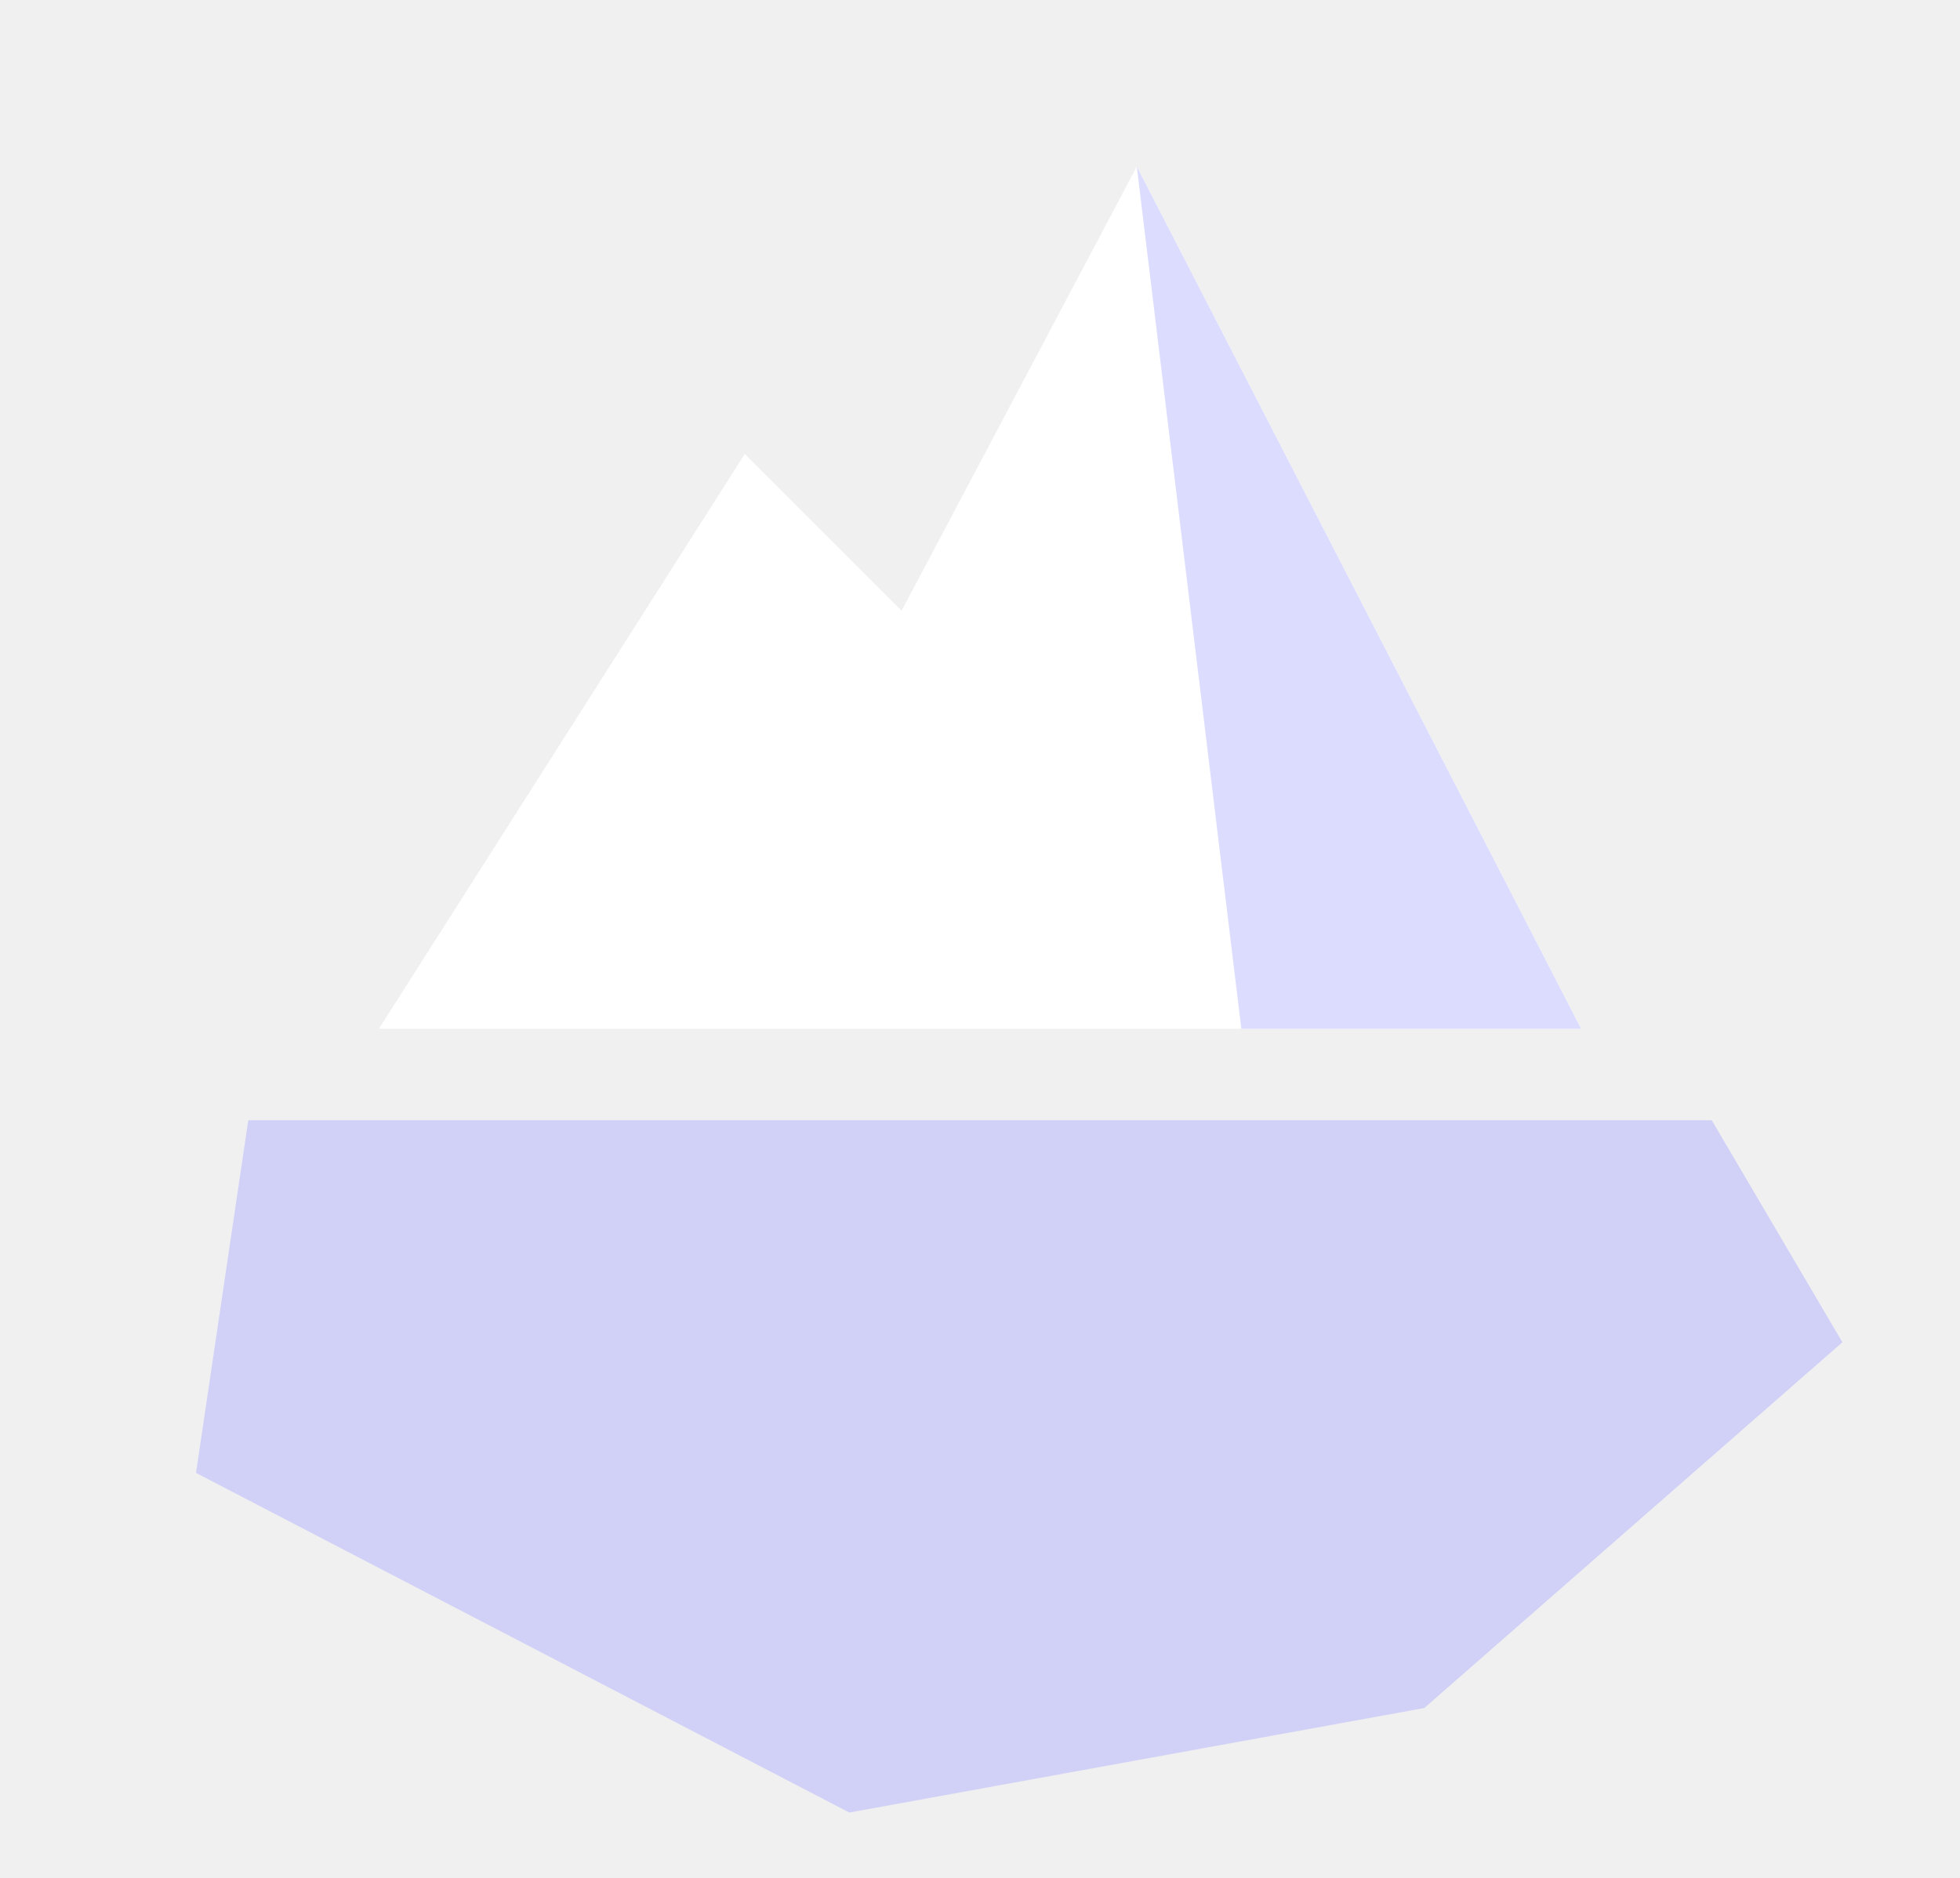
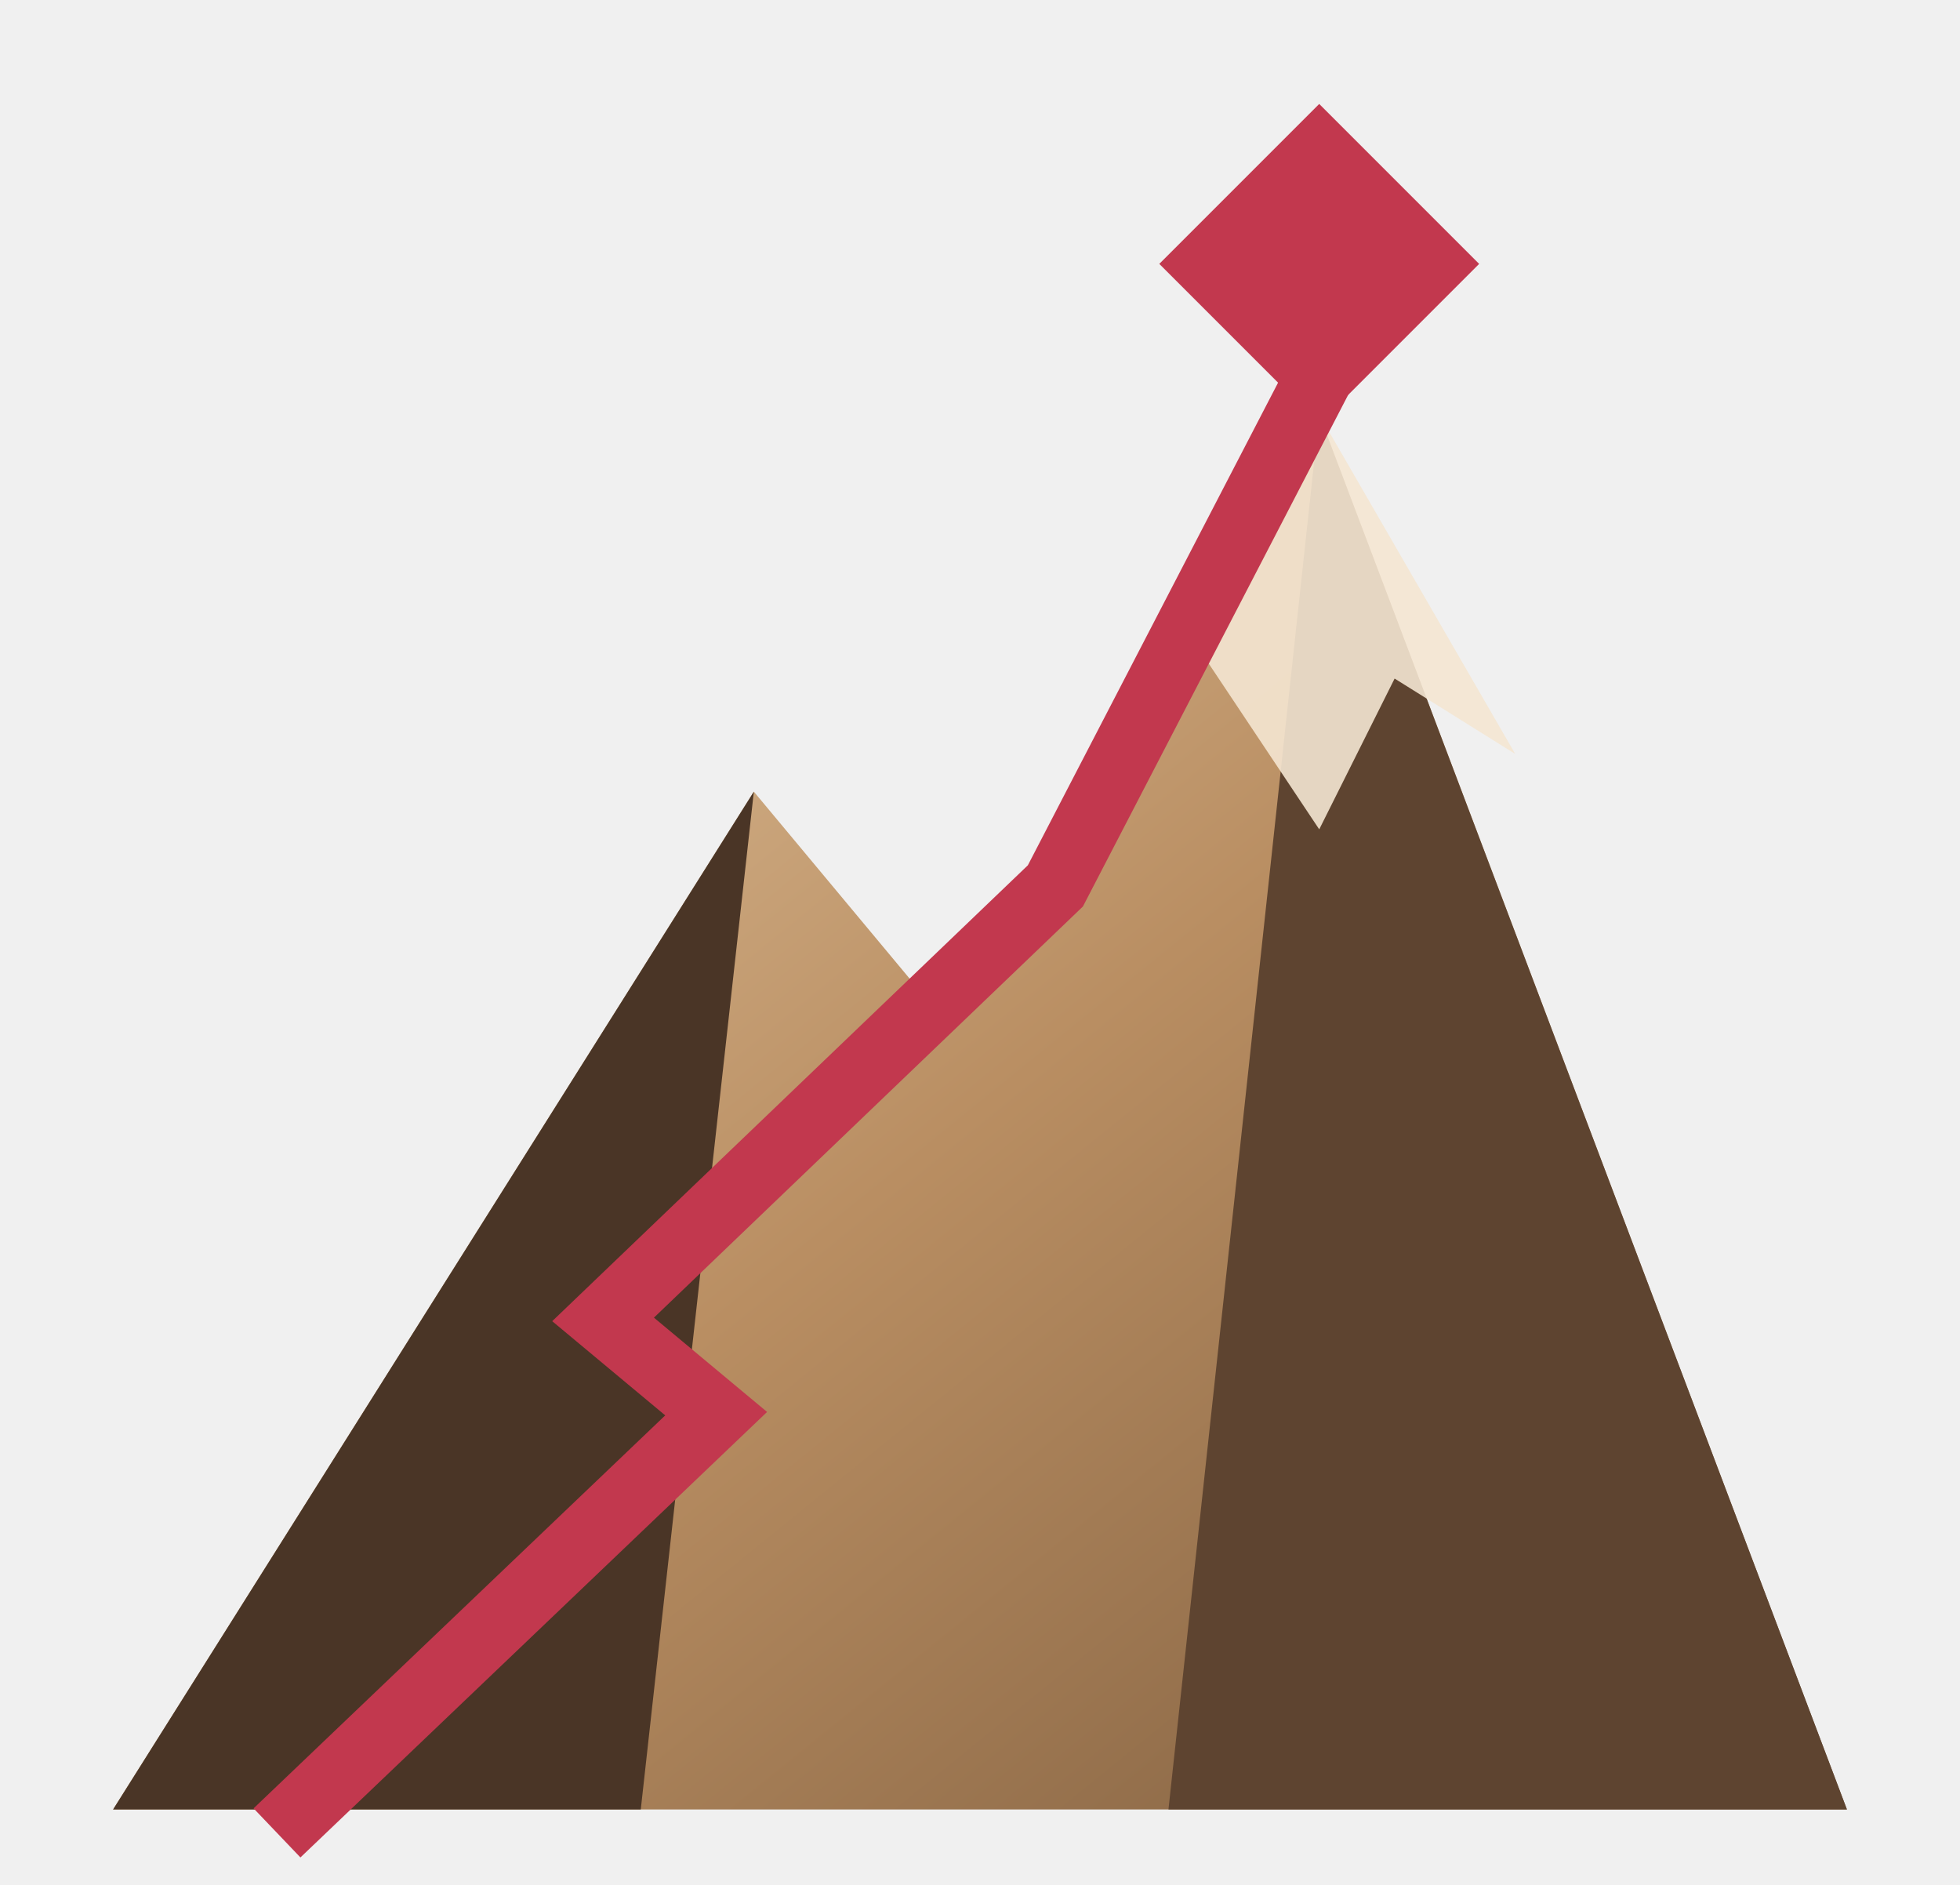
- <svg xmlns="http://www.w3.org/2000/svg" viewBox="8 10 48 46">
-   <polygon points="14.08,37.44 49.92,37.44 53.12,42.88 42.88,51.84 28.80,54.40 12.80,46.08" fill="#B8B8FF" fill-opacity=".55" />
-   <polygon points="17.28,35.20 26.24,21.12 30.08,24.96 35.84,14.08 46.72,35.20" fill="#FFFFFF" />
-   <polygon points="35.84,14.08 38.40,35.20 46.72,35.20" fill="#DCDCFF" />
+ <svg xmlns="http://www.w3.org/2000/svg" viewBox="6 4 52 50">
+   <defs>
+     <linearGradient id="g" x1="0" y1="0" x2="1" y2="1">
+       <stop offset="0" stop-color="#E8CDA8" />
+       <stop offset="0.5" stop-color="#B98E62" />
+       <stop offset="1" stop-color="#7A5A3C" />
+     </linearGradient>
+   </defs>
+   <polygon points="9,52 26,25 31,31 41,15 55,52" fill="url(#g)" />
+   <polygon points="41,15 37,52 55,52" fill="#5E4430" />
+   <polygon points="26,25 23,52 9,52" fill="#4A3526" />
+   <polygon points="41,15 46.2,24 43,22 41,26 38,21.5 35.8,24" fill="#F4E6D2" opacity=".9" />
+   <path d="M14 52 L25 41.5 L22 39 L34 27.5 L41 14" fill="none" stroke="#C2384E" stroke-width="1.8" stroke-linejoin="miter" stroke-linecap="square" />
+   <rect x="38" y="8" width="6" height="6" transform="rotate(45 41 11)" fill="#C2384E" />
</svg>
